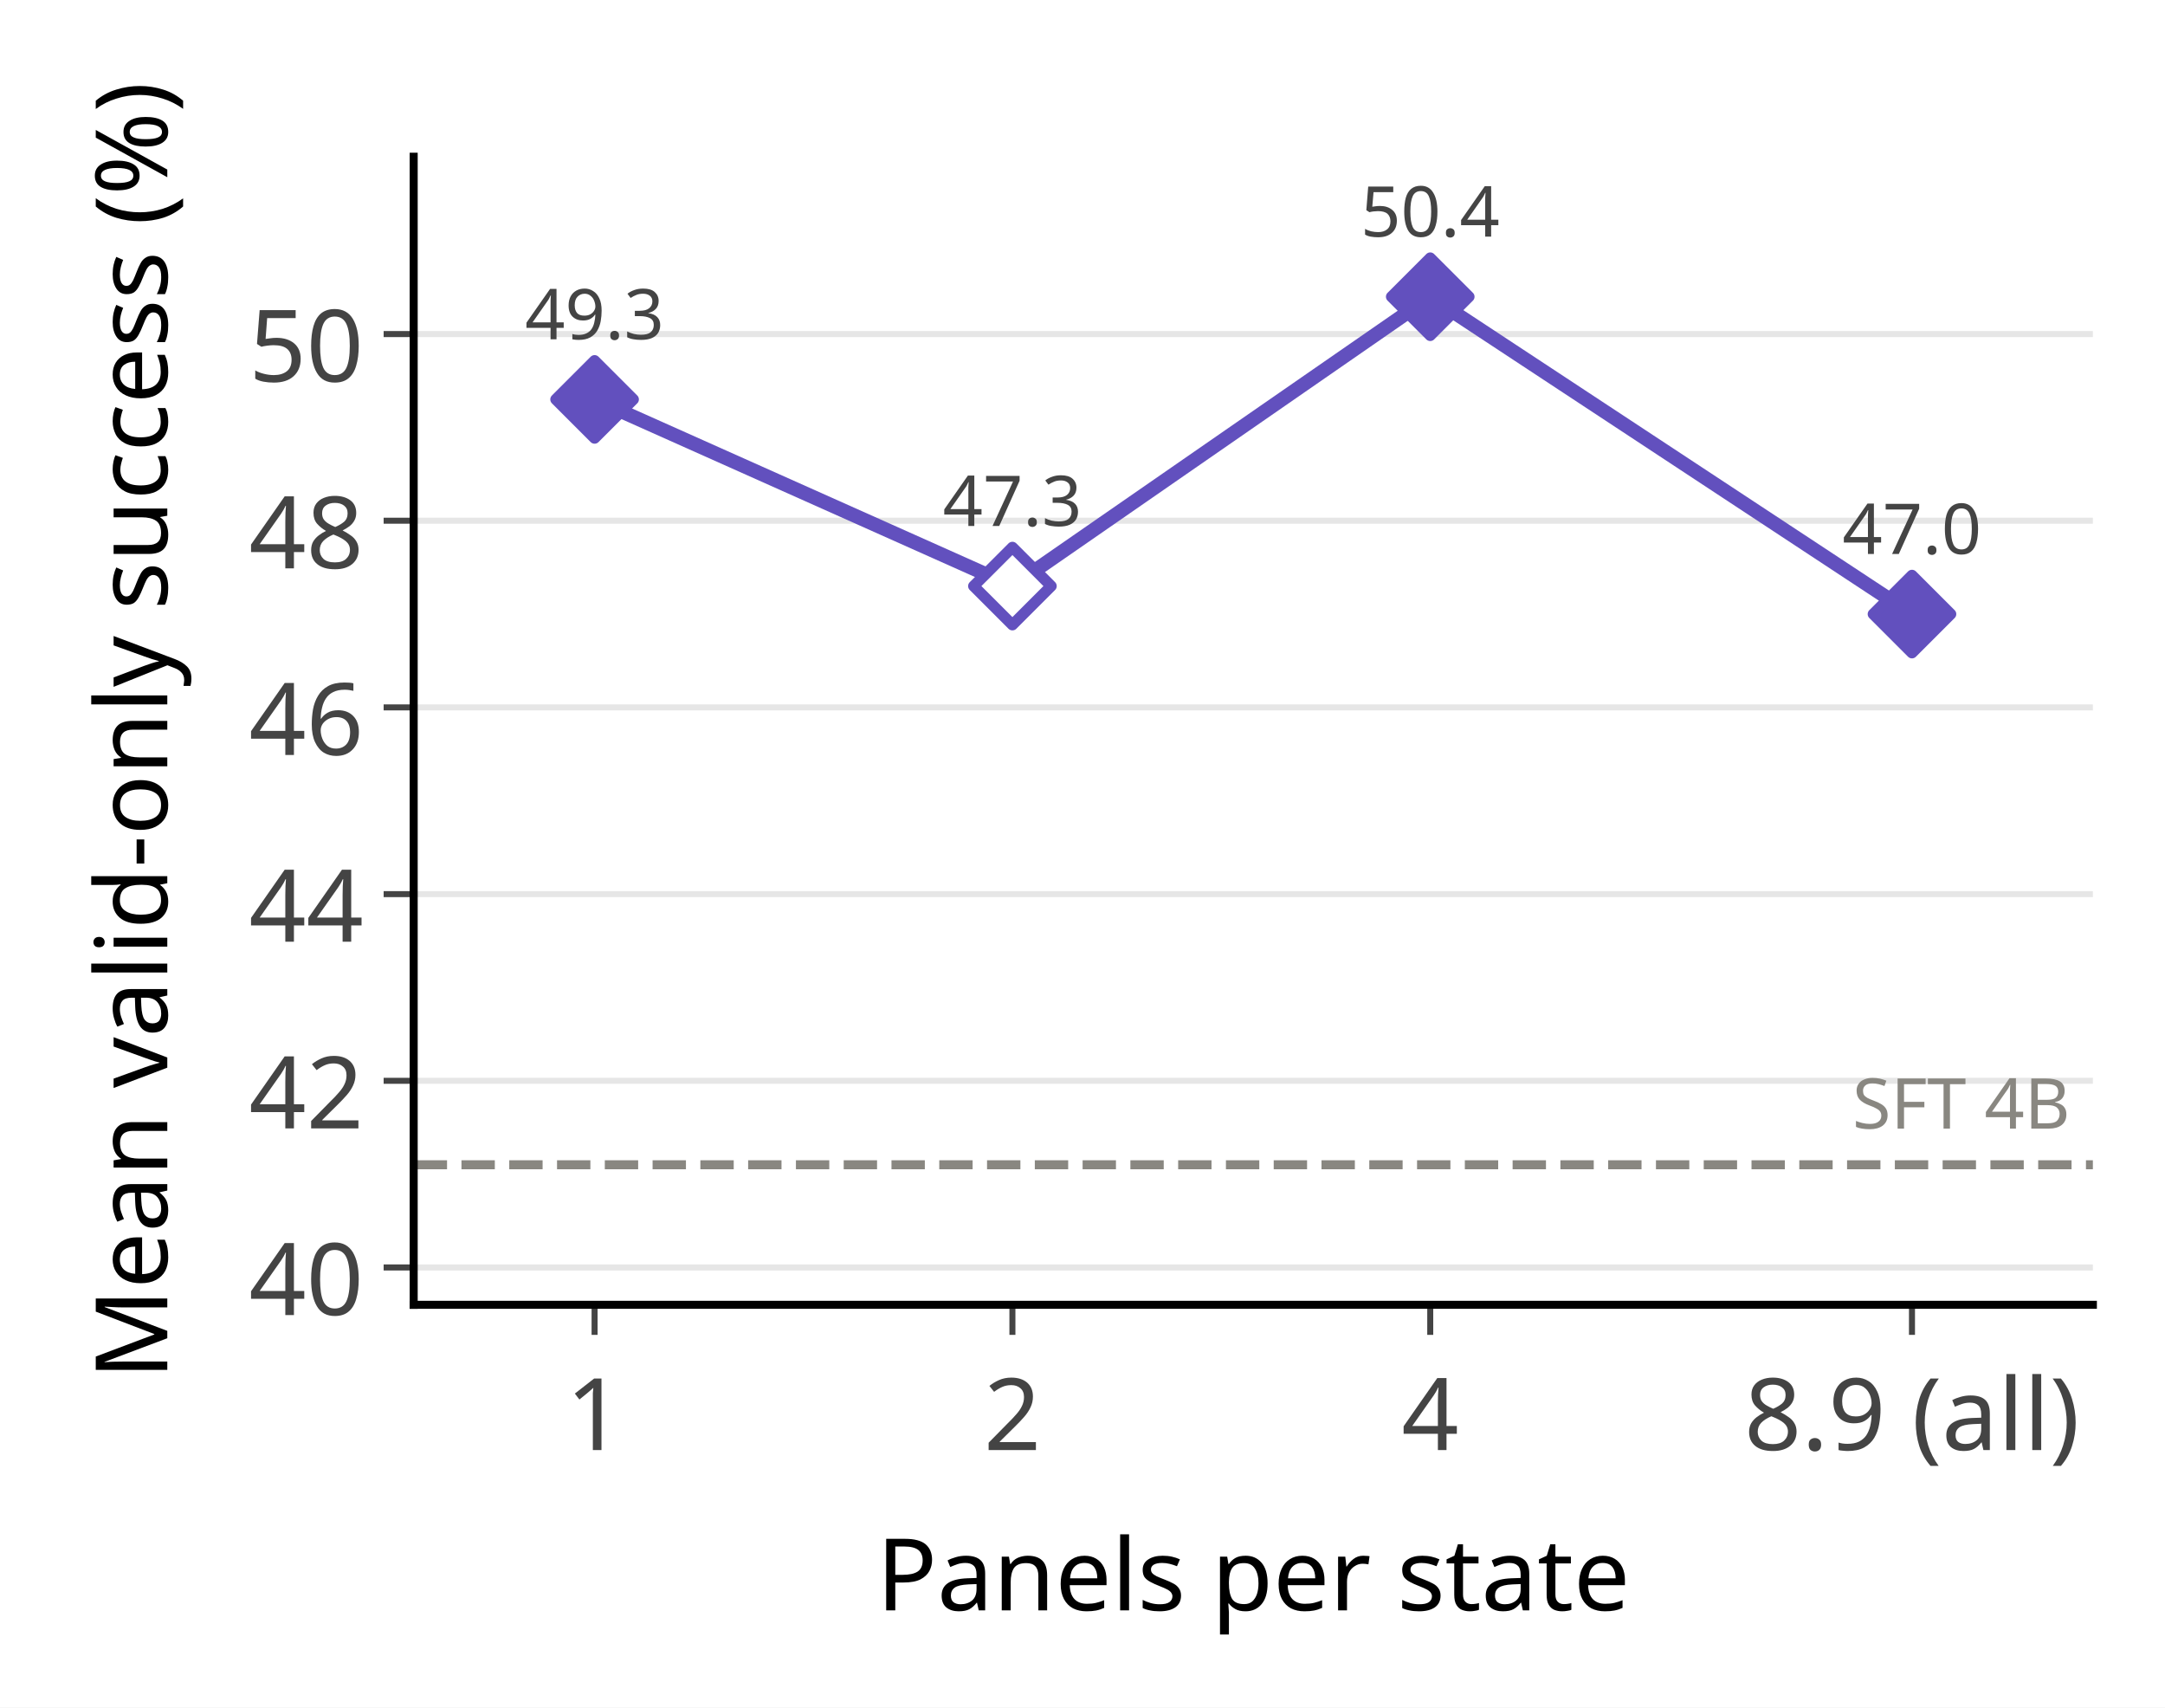
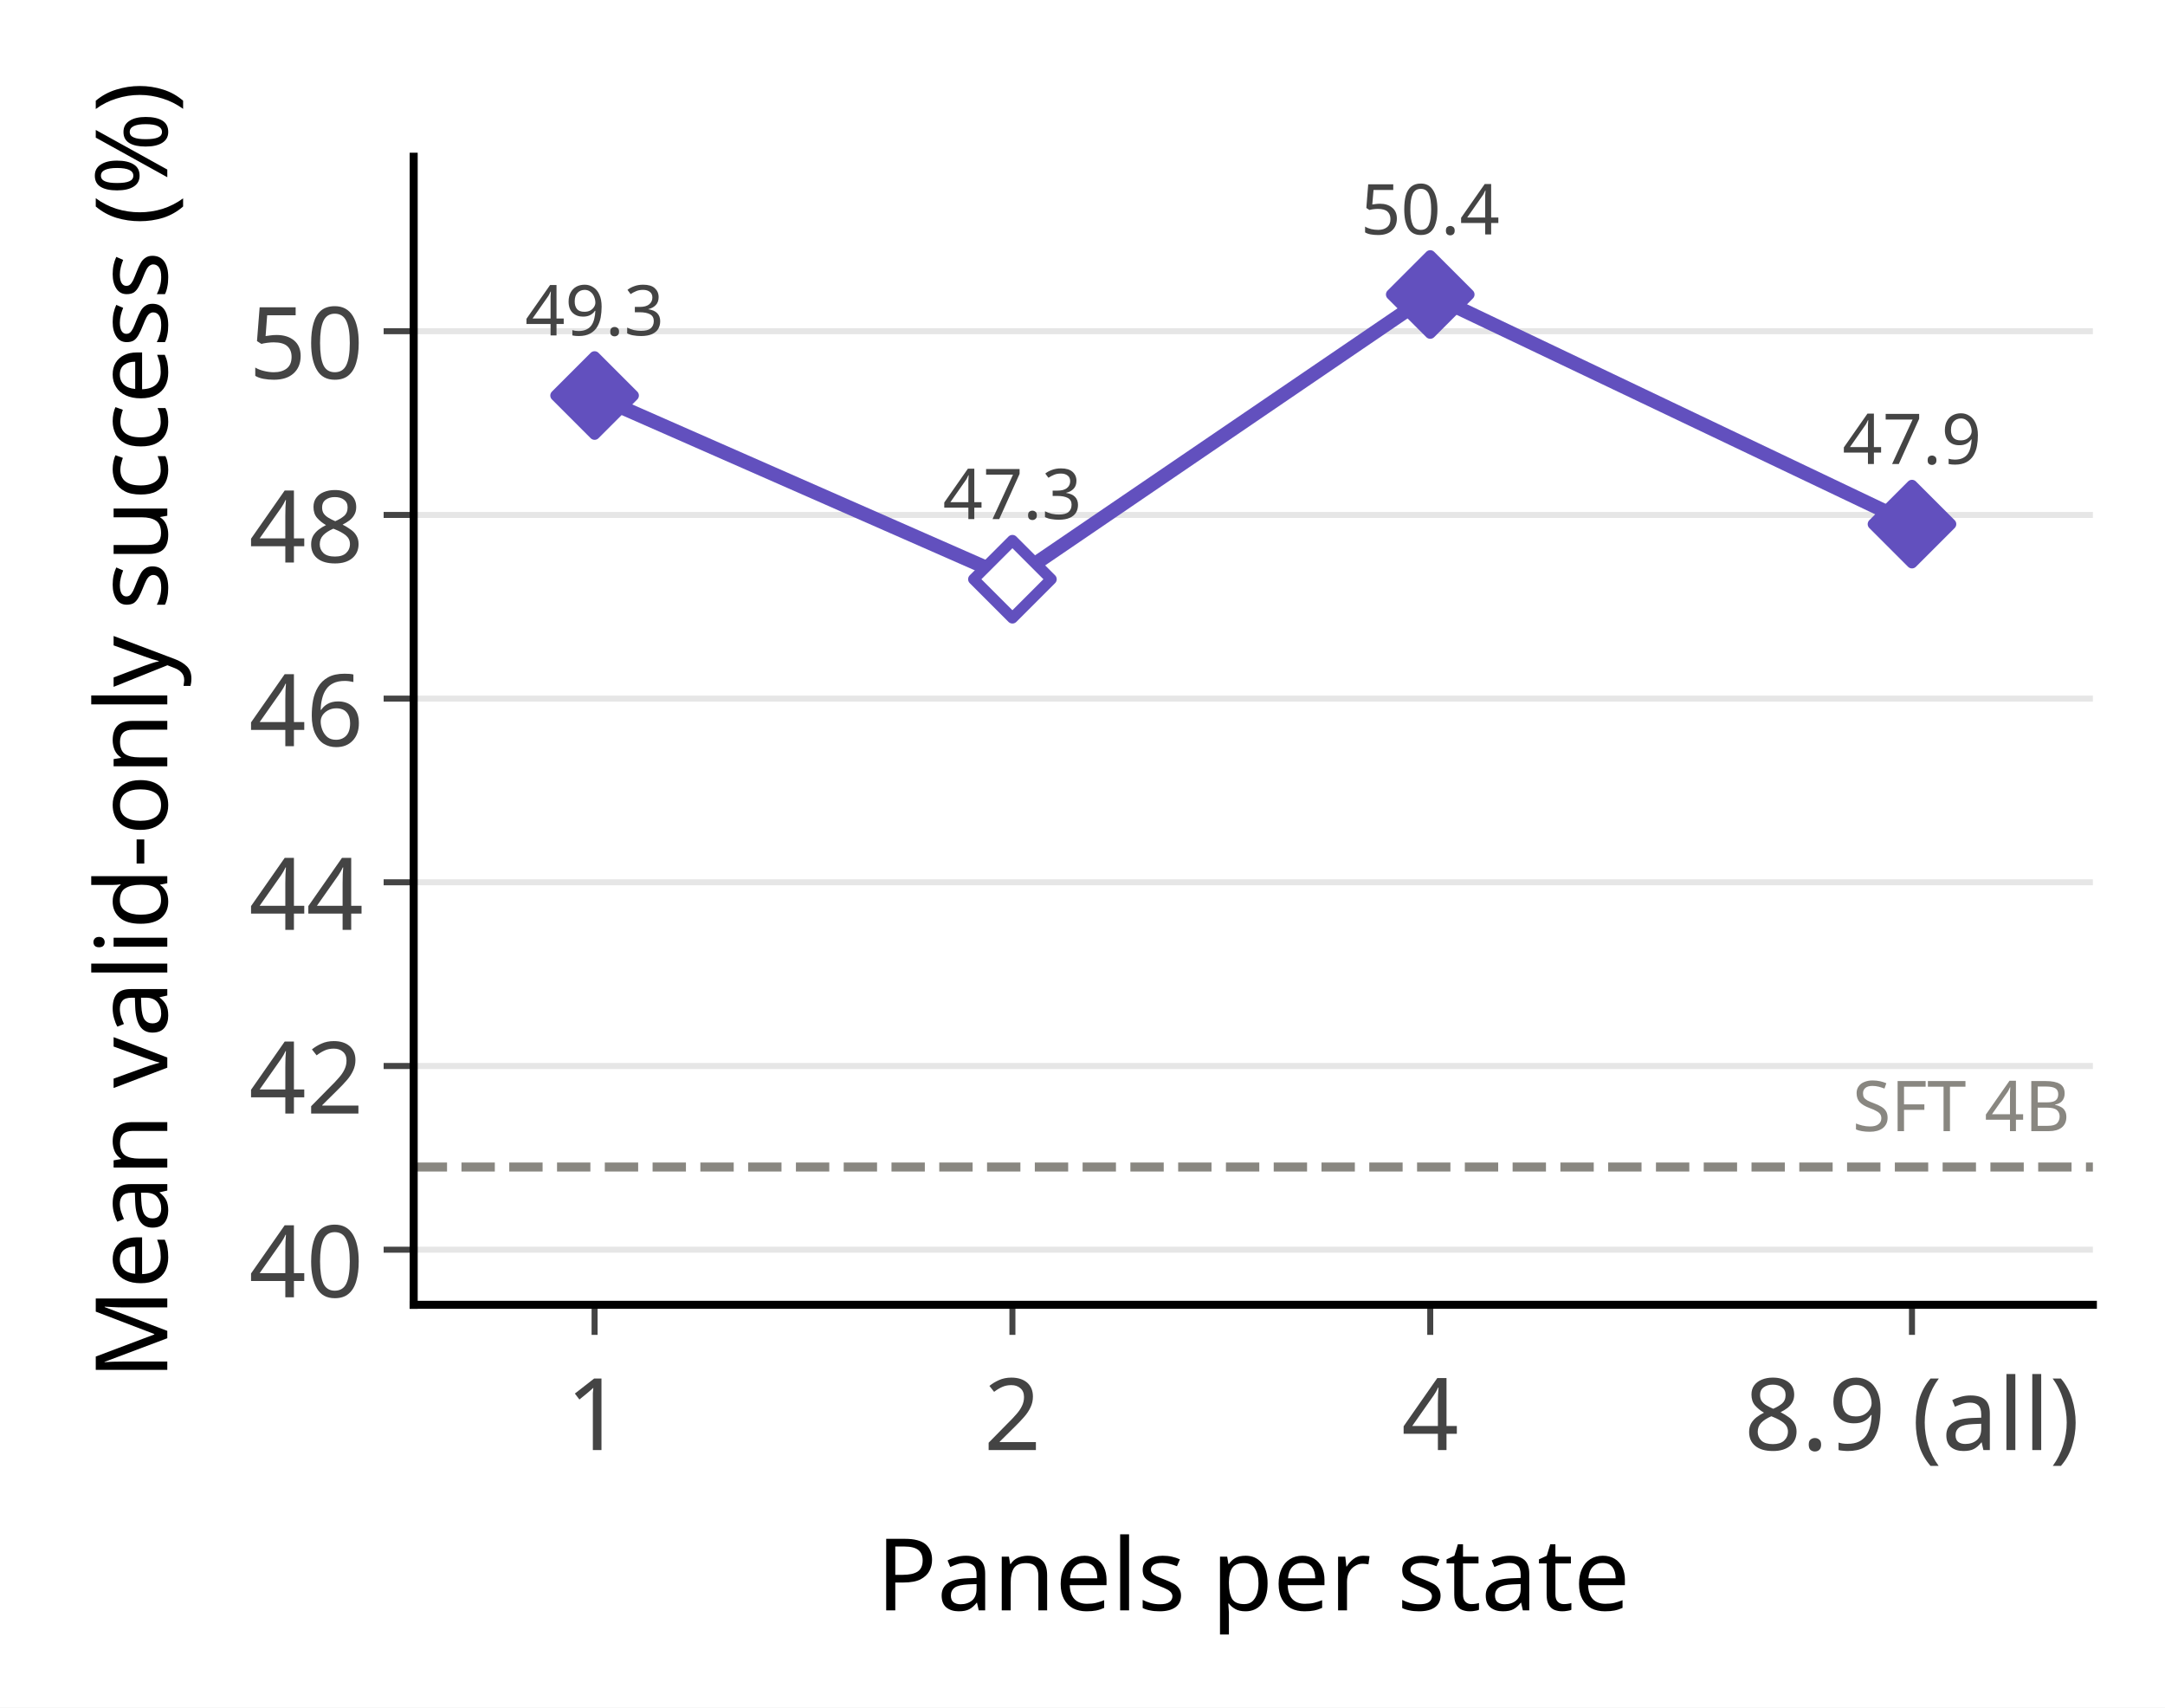
<svg xmlns="http://www.w3.org/2000/svg" xmlns:xlink="http://www.w3.org/1999/xlink" width="216.14pt" height="170.444pt" viewBox="0 0 216.14 170.444" version="1.1">
  <defs>
    <style type="text/css">*{stroke-linejoin: round; stroke-linecap: butt}</style>
  </defs>
  <g id="figure_1">
    <g id="patch_1">
      <path d="M 0 170.444  L 216.14 170.444  L 216.14 0  L 0 0  z " style="fill: #ffffff" />
    </g>
    <g id="axes_1">
      <g id="patch_2">
        <path d="M 41.3 130.244  L 208.94 130.244  L 208.94 15.644  L 41.3 15.644  z " style="fill: #ffffff" />
      </g>
      <g id="line2d_1">
-         <path d="M 41.3 116.268  L 208.94 116.268  " clip-path="url(#p9d50956e37)" style="fill: none; stroke-dasharray: 3.33,1.44; stroke-dashoffset: 0; stroke: #898781; stroke-width: 0.9" />
+         <path d="M 41.3 116.492  L 208.94 116.492  " clip-path="url(#pee3f8d2748)" style="fill: none; stroke-dasharray: 3.33,1.44; stroke-dashoffset: 0; stroke: #898781; stroke-width: 0.9" />
      </g>
      <g id="matplotlib.axis_1">
        <g id="xtick_1">
          <g id="line2d_2">
            <defs>
-               <path id="m2cacc0e38c" d="M 0 0  L 0 3  " style="stroke: #444444; stroke-width: 0.6" />
+               <path id="m5676600cc7" d="M 0 0  L 0 3  " style="stroke: #444444; stroke-width: 0.6" />
            </defs>
            <g>
-               <use xlink:href="#m2cacc0e38c" x="59.36" y="130.244" style="fill: #444444; stroke: #444444; stroke-width: 0.6" />
+               <use xlink:href="#m5676600cc7" x="59.36" y="130.244" style="fill: #444444; stroke: #444444; stroke-width: 0.6" />
            </g>
          </g>
          <g id="text_1">
            <text style="font-size: 10px; font-family: 'Albert Sans'; text-anchor: middle; fill: #444444" x="59.36" y="144.744" transform="rotate(-0 59.36002 144.7438)">1</text>
          </g>
        </g>
        <g id="xtick_2">
          <g id="line2d_3">
            <g>
-               <use xlink:href="#m2cacc0e38c" x="101.073" y="130.244" style="fill: #444444; stroke: #444444; stroke-width: 0.6" />
+               <use xlink:href="#m5676600cc7" x="101.073" y="130.244" style="fill: #444444; stroke: #444444; stroke-width: 0.6" />
            </g>
          </g>
          <g id="text_2">
            <text style="font-size: 10px; font-family: 'Albert Sans'; text-anchor: middle; fill: #444444" x="101.073" y="144.744" transform="rotate(-0 101.073 144.7438)">2</text>
          </g>
        </g>
        <g id="xtick_3">
          <g id="line2d_4">
            <g>
-               <use xlink:href="#m2cacc0e38c" x="142.786" y="130.244" style="fill: #444444; stroke: #444444; stroke-width: 0.6" />
+               <use xlink:href="#m5676600cc7" x="142.786" y="130.244" style="fill: #444444; stroke: #444444; stroke-width: 0.6" />
            </g>
          </g>
          <g id="text_3">
            <text style="font-size: 10px; font-family: 'Albert Sans'; text-anchor: middle; fill: #444444" x="142.786" y="144.744" transform="rotate(-0 142.7859 144.7438)">4</text>
          </g>
        </g>
        <g id="xtick_4">
          <g id="line2d_5">
            <g>
-               <use xlink:href="#m2cacc0e38c" x="190.88" y="130.244" style="fill: #444444; stroke: #444444; stroke-width: 0.6" />
+               <use xlink:href="#m5676600cc7" x="190.88" y="130.244" style="fill: #444444; stroke: #444444; stroke-width: 0.6" />
            </g>
          </g>
          <g id="text_4">
            <text style="font-size: 10px; font-family: 'Albert Sans'; text-anchor: middle; fill: #444444" x="190.88" y="144.744" transform="rotate(-0 190.88 144.7438)">8.9 (all)</text>
          </g>
        </g>
        <g id="text_5">
          <text style="font-size: 10px; font-family: 'Albert Sans'; text-anchor: middle" x="125.12" y="160.744" transform="rotate(-0 125.12 160.7438)">Panels per state</text>
        </g>
      </g>
      <g id="matplotlib.axis_2">
        <g id="ytick_1">
          <g id="line2d_6">
-             <path d="M 41.3 126.517  L 208.94 126.517  " clip-path="url(#p9d50956e37)" style="fill: none; stroke: #e6e6e6; stroke-width: 0.6; stroke-linecap: square" />
+             <path d="M 41.3 124.743  L 208.94 124.743  " clip-path="url(#pee3f8d2748)" style="fill: none; stroke: #e6e6e6; stroke-width: 0.6; stroke-linecap: square" />
          </g>
          <g id="line2d_7">
            <defs>
-               <path id="m6f83029967" d="M 0 0  L -3 0  " style="stroke: #444444; stroke-width: 0.6" />
+               <path id="m38e486068d" d="M 0 0  L -3 0  " style="stroke: #444444; stroke-width: 0.6" />
            </defs>
            <g>
-               <use xlink:href="#m6f83029967" x="41.3" y="126.517" style="fill: #444444; stroke: #444444; stroke-width: 0.6" />
+               <use xlink:href="#m38e486068d" x="41.3" y="124.743" style="fill: #444444; stroke: #444444; stroke-width: 0.6" />
            </g>
          </g>
          <g id="text_6">
-             <text style="font-size: 10px; font-family: 'Albert Sans'; text-anchor: end; fill: #444444" x="36.3" y="131.267" transform="rotate(-0 36.3 131.2669)">40</text>
+             <text style="font-size: 10px; font-family: 'Albert Sans'; text-anchor: end; fill: #444444" x="36.3" y="129.493" transform="rotate(-0 36.3 129.493)">40</text>
          </g>
        </g>
        <g id="ytick_2">
          <g id="line2d_8">
-             <path d="M 41.3 107.883  L 208.94 107.883  " clip-path="url(#p9d50956e37)" style="fill: none; stroke: #e6e6e6; stroke-width: 0.6; stroke-linecap: square" />
+             <path d="M 41.3 106.407  L 208.94 106.407  " clip-path="url(#pee3f8d2748)" style="fill: none; stroke: #e6e6e6; stroke-width: 0.6; stroke-linecap: square" />
          </g>
          <g id="line2d_9">
            <g>
-               <use xlink:href="#m6f83029967" x="41.3" y="107.883" style="fill: #444444; stroke: #444444; stroke-width: 0.6" />
+               <use xlink:href="#m38e486068d" x="41.3" y="106.407" style="fill: #444444; stroke: #444444; stroke-width: 0.6" />
            </g>
          </g>
          <g id="text_7">
-             <text style="font-size: 10px; font-family: 'Albert Sans'; text-anchor: end; fill: #444444" x="36.3" y="112.633" transform="rotate(-0 36.3 112.6328)">42</text>
+             <text style="font-size: 10px; font-family: 'Albert Sans'; text-anchor: end; fill: #444444" x="36.3" y="111.157" transform="rotate(-0 36.3 111.1569)">42</text>
          </g>
        </g>
        <g id="ytick_3">
          <g id="line2d_10">
-             <path d="M 41.3 89.249  L 208.94 89.249  " clip-path="url(#p9d50956e37)" style="fill: none; stroke: #e6e6e6; stroke-width: 0.6; stroke-linecap: square" />
+             <path d="M 41.3 88.071  L 208.94 88.071  " clip-path="url(#pee3f8d2748)" style="fill: none; stroke: #e6e6e6; stroke-width: 0.6; stroke-linecap: square" />
          </g>
          <g id="line2d_11">
            <g>
-               <use xlink:href="#m6f83029967" x="41.3" y="89.249" style="fill: #444444; stroke: #444444; stroke-width: 0.6" />
+               <use xlink:href="#m38e486068d" x="41.3" y="88.071" style="fill: #444444; stroke: #444444; stroke-width: 0.6" />
            </g>
          </g>
          <g id="text_8">
-             <text style="font-size: 10px; font-family: 'Albert Sans'; text-anchor: end; fill: #444444" x="36.3" y="93.999" transform="rotate(-0 36.3 93.99863)">44</text>
+             <text style="font-size: 10px; font-family: 'Albert Sans'; text-anchor: end; fill: #444444" x="36.3" y="92.821" transform="rotate(-0 36.3 92.82095)">44</text>
          </g>
        </g>
        <g id="ytick_4">
          <g id="line2d_12">
-             <path d="M 41.3 70.614  L 208.94 70.614  " clip-path="url(#p9d50956e37)" style="fill: none; stroke: #e6e6e6; stroke-width: 0.6; stroke-linecap: square" />
+             <path d="M 41.3 69.735  L 208.94 69.735  " clip-path="url(#pee3f8d2748)" style="fill: none; stroke: #e6e6e6; stroke-width: 0.6; stroke-linecap: square" />
          </g>
          <g id="line2d_13">
            <g>
-               <use xlink:href="#m6f83029967" x="41.3" y="70.614" style="fill: #444444; stroke: #444444; stroke-width: 0.6" />
+               <use xlink:href="#m38e486068d" x="41.3" y="69.735" style="fill: #444444; stroke: #444444; stroke-width: 0.6" />
            </g>
          </g>
          <g id="text_9">
-             <text style="font-size: 10px; font-family: 'Albert Sans'; text-anchor: end; fill: #444444" x="36.3" y="75.364" transform="rotate(-0 36.3 75.36448)">46</text>
+             <text style="font-size: 10px; font-family: 'Albert Sans'; text-anchor: end; fill: #444444" x="36.3" y="74.485" transform="rotate(-0 36.3 74.48495)">46</text>
          </g>
        </g>
        <g id="ytick_5">
          <g id="line2d_14">
-             <path d="M 41.3 51.98  L 208.94 51.98  " clip-path="url(#p9d50956e37)" style="fill: none; stroke: #e6e6e6; stroke-width: 0.6; stroke-linecap: square" />
+             <path d="M 41.3 51.399  L 208.94 51.399  " clip-path="url(#pee3f8d2748)" style="fill: none; stroke: #e6e6e6; stroke-width: 0.6; stroke-linecap: square" />
          </g>
          <g id="line2d_15">
            <g>
-               <use xlink:href="#m6f83029967" x="41.3" y="51.98" style="fill: #444444; stroke: #444444; stroke-width: 0.6" />
+               <use xlink:href="#m38e486068d" x="41.3" y="51.399" style="fill: #444444; stroke: #444444; stroke-width: 0.6" />
            </g>
          </g>
          <g id="text_10">
-             <text style="font-size: 10px; font-family: 'Albert Sans'; text-anchor: end; fill: #444444" x="36.3" y="56.73" transform="rotate(-0 36.3 56.73033)">48</text>
+             <text style="font-size: 10px; font-family: 'Albert Sans'; text-anchor: end; fill: #444444" x="36.3" y="56.149" transform="rotate(-0 36.3 56.14895)">48</text>
          </g>
        </g>
        <g id="ytick_6">
          <g id="line2d_16">
-             <path d="M 41.3 33.346  L 208.94 33.346  " clip-path="url(#p9d50956e37)" style="fill: none; stroke: #e6e6e6; stroke-width: 0.6; stroke-linecap: square" />
+             <path d="M 41.3 33.063  L 208.94 33.063  " clip-path="url(#pee3f8d2748)" style="fill: none; stroke: #e6e6e6; stroke-width: 0.6; stroke-linecap: square" />
          </g>
          <g id="line2d_17">
            <g>
-               <use xlink:href="#m6f83029967" x="41.3" y="33.346" style="fill: #444444; stroke: #444444; stroke-width: 0.6" />
+               <use xlink:href="#m38e486068d" x="41.3" y="33.063" style="fill: #444444; stroke: #444444; stroke-width: 0.6" />
            </g>
          </g>
          <g id="text_11">
-             <text style="font-size: 10px; font-family: 'Albert Sans'; text-anchor: end; fill: #444444" x="36.3" y="38.096" transform="rotate(-0 36.3 38.09619)">50</text>
+             <text style="font-size: 10px; font-family: 'Albert Sans'; text-anchor: end; fill: #444444" x="36.3" y="37.813" transform="rotate(-0 36.3 37.81295)">50</text>
          </g>
        </g>
        <g id="text_12">
          <text style="font-size: 10px; font-family: 'Albert Sans'; text-anchor: middle" x="16.7" y="72.944" transform="rotate(-90 16.7 72.94375)">Mean valid-only success (%)</text>
        </g>
      </g>
      <g id="line2d_18">
-         <path d="M 59.36 39.868  L 101.073 58.502  L 142.786 29.619  L 190.88 61.297  " clip-path="url(#p9d50956e37)" style="fill: none; stroke: #6250be; stroke-width: 1.4; stroke-linecap: square" />
+         <path d="M 59.36 39.481  L 101.073 57.817  L 142.786 29.396  L 190.88 52.316  " clip-path="url(#pee3f8d2748)" style="fill: none; stroke: #6250be; stroke-width: 1.4; stroke-linecap: square" />
      </g>
      <g id="patch_3">
        <path d="M 41.3 130.244  L 41.3 15.644  " style="fill: none; stroke: #000000; stroke-width: 0.8; stroke-linejoin: miter; stroke-linecap: square" />
      </g>
      <g id="patch_4">
        <path d="M 41.3 130.244  L 208.94 130.244  " style="fill: none; stroke: #000000; stroke-width: 0.8; stroke-linejoin: miter; stroke-linecap: square" />
      </g>
      <g id="PathCollection_1">
        <defs>
-           <path id="ma8db2659d6" d="M -0 3.873  L 3.873 0  L 0 -3.873  L -3.873 -0  z " style="stroke: #6250be; stroke-width: 1.1" />
+           <path id="md34483fe0b" d="M -0 3.873  L 3.873 0  L 0 -3.873  L -3.873 -0  z " style="stroke: #6250be; stroke-width: 1.1" />
        </defs>
-         <g clip-path="url(#p9d50956e37)">
-           <use xlink:href="#ma8db2659d6" x="59.36" y="39.868" style="fill: #6250be; stroke: #6250be; stroke-width: 1.1" />
+         <g clip-path="url(#pee3f8d2748)">
+           <use xlink:href="#md34483fe0b" x="59.36" y="39.481" style="fill: #6250be; stroke: #6250be; stroke-width: 1.1" />
        </g>
      </g>
      <g id="text_13">
-         <text style="font-size: 7px; font-family: 'Albert Sans'; text-anchor: middle; fill: #444444" x="59.36" y="33.868" transform="rotate(-0 59.36002 33.86814)">49.3</text>
+         <text style="font-size: 7px; font-family: 'Albert Sans'; text-anchor: middle; fill: #444444" x="59.36" y="33.481" transform="rotate(-0 59.36002 33.48055)">49.3</text>
      </g>
      <g id="PathCollection_2">
        <defs>
-           <path id="mebe8490a1f" d="M -0 3.873  L 3.873 0  L 0 -3.873  L -3.873 -0  z " style="stroke: #6250be; stroke-width: 1.1" />
+           <path id="m8863287465" d="M -0 3.873  L 3.873 0  L 0 -3.873  L -3.873 -0  z " style="stroke: #6250be; stroke-width: 1.1" />
        </defs>
-         <g clip-path="url(#p9d50956e37)">
-           <use xlink:href="#mebe8490a1f" x="101.073" y="58.502" style="fill: #ffffff; stroke: #6250be; stroke-width: 1.1" />
+         <g clip-path="url(#pee3f8d2748)">
+           <use xlink:href="#m8863287465" x="101.073" y="57.817" style="fill: #ffffff; stroke: #6250be; stroke-width: 1.1" />
        </g>
      </g>
      <g id="text_14">
-         <text style="font-size: 7px; font-family: 'Albert Sans'; text-anchor: middle; fill: #444444" x="101.073" y="52.502" transform="rotate(-0 101.073 52.50229)">47.3</text>
+         <text style="font-size: 7px; font-family: 'Albert Sans'; text-anchor: middle; fill: #444444" x="101.073" y="51.817" transform="rotate(-0 101.073 51.81655)">47.3</text>
      </g>
      <g id="PathCollection_3">
-         <g clip-path="url(#p9d50956e37)">
-           <use xlink:href="#ma8db2659d6" x="142.786" y="29.619" style="fill: #6250be; stroke: #6250be; stroke-width: 1.1" />
+         <g clip-path="url(#pee3f8d2748)">
+           <use xlink:href="#md34483fe0b" x="142.786" y="29.396" style="fill: #6250be; stroke: #6250be; stroke-width: 1.1" />
        </g>
      </g>
      <g id="text_15">
-         <text style="font-size: 7px; font-family: 'Albert Sans'; text-anchor: middle; fill: #444444" x="142.786" y="23.619" transform="rotate(-0 142.7859 23.61936)">50.4</text>
+         <text style="font-size: 7px; font-family: 'Albert Sans'; text-anchor: middle; fill: #444444" x="142.786" y="23.396" transform="rotate(-0 142.7859 23.39575)">50.4</text>
      </g>
      <g id="PathCollection_4">
-         <g clip-path="url(#p9d50956e37)">
-           <use xlink:href="#ma8db2659d6" x="190.88" y="61.297" style="fill: #6250be; stroke: #6250be; stroke-width: 1.1" />
+         <g clip-path="url(#pee3f8d2748)">
+           <use xlink:href="#md34483fe0b" x="190.88" y="52.316" style="fill: #6250be; stroke: #6250be; stroke-width: 1.1" />
        </g>
      </g>
      <g id="text_16">
-         <text style="font-size: 7px; font-family: 'Albert Sans'; text-anchor: middle; fill: #444444" x="190.88" y="55.297" transform="rotate(-0 190.88 55.29741)">47.0</text>
+         <text style="font-size: 7px; font-family: 'Albert Sans'; text-anchor: middle; fill: #444444" x="190.88" y="46.316" transform="rotate(-0 190.88 46.31575)">47.9</text>
      </g>
      <g id="text_17">
-         <text style="font-size: 7px; font-family: 'Albert Sans'; text-anchor: end; fill: #898781" x="206.669" y="112.655" transform="rotate(-0 206.6688 112.6547)">SFT 4B</text>
+         <text style="font-size: 7px; font-family: 'Albert Sans'; text-anchor: end; fill: #898781" x="206.669" y="112.908" transform="rotate(-0 206.6688 112.9082)">SFT 4B</text>
      </g>
    </g>
  </g>
  <defs>
-     <clipPath id="p9d50956e37">
+     <clipPath id="pee3f8d2748">
      <rect x="41.3" y="15.644" width="167.64" height="114.6" />
    </clipPath>
  </defs>
</svg>
